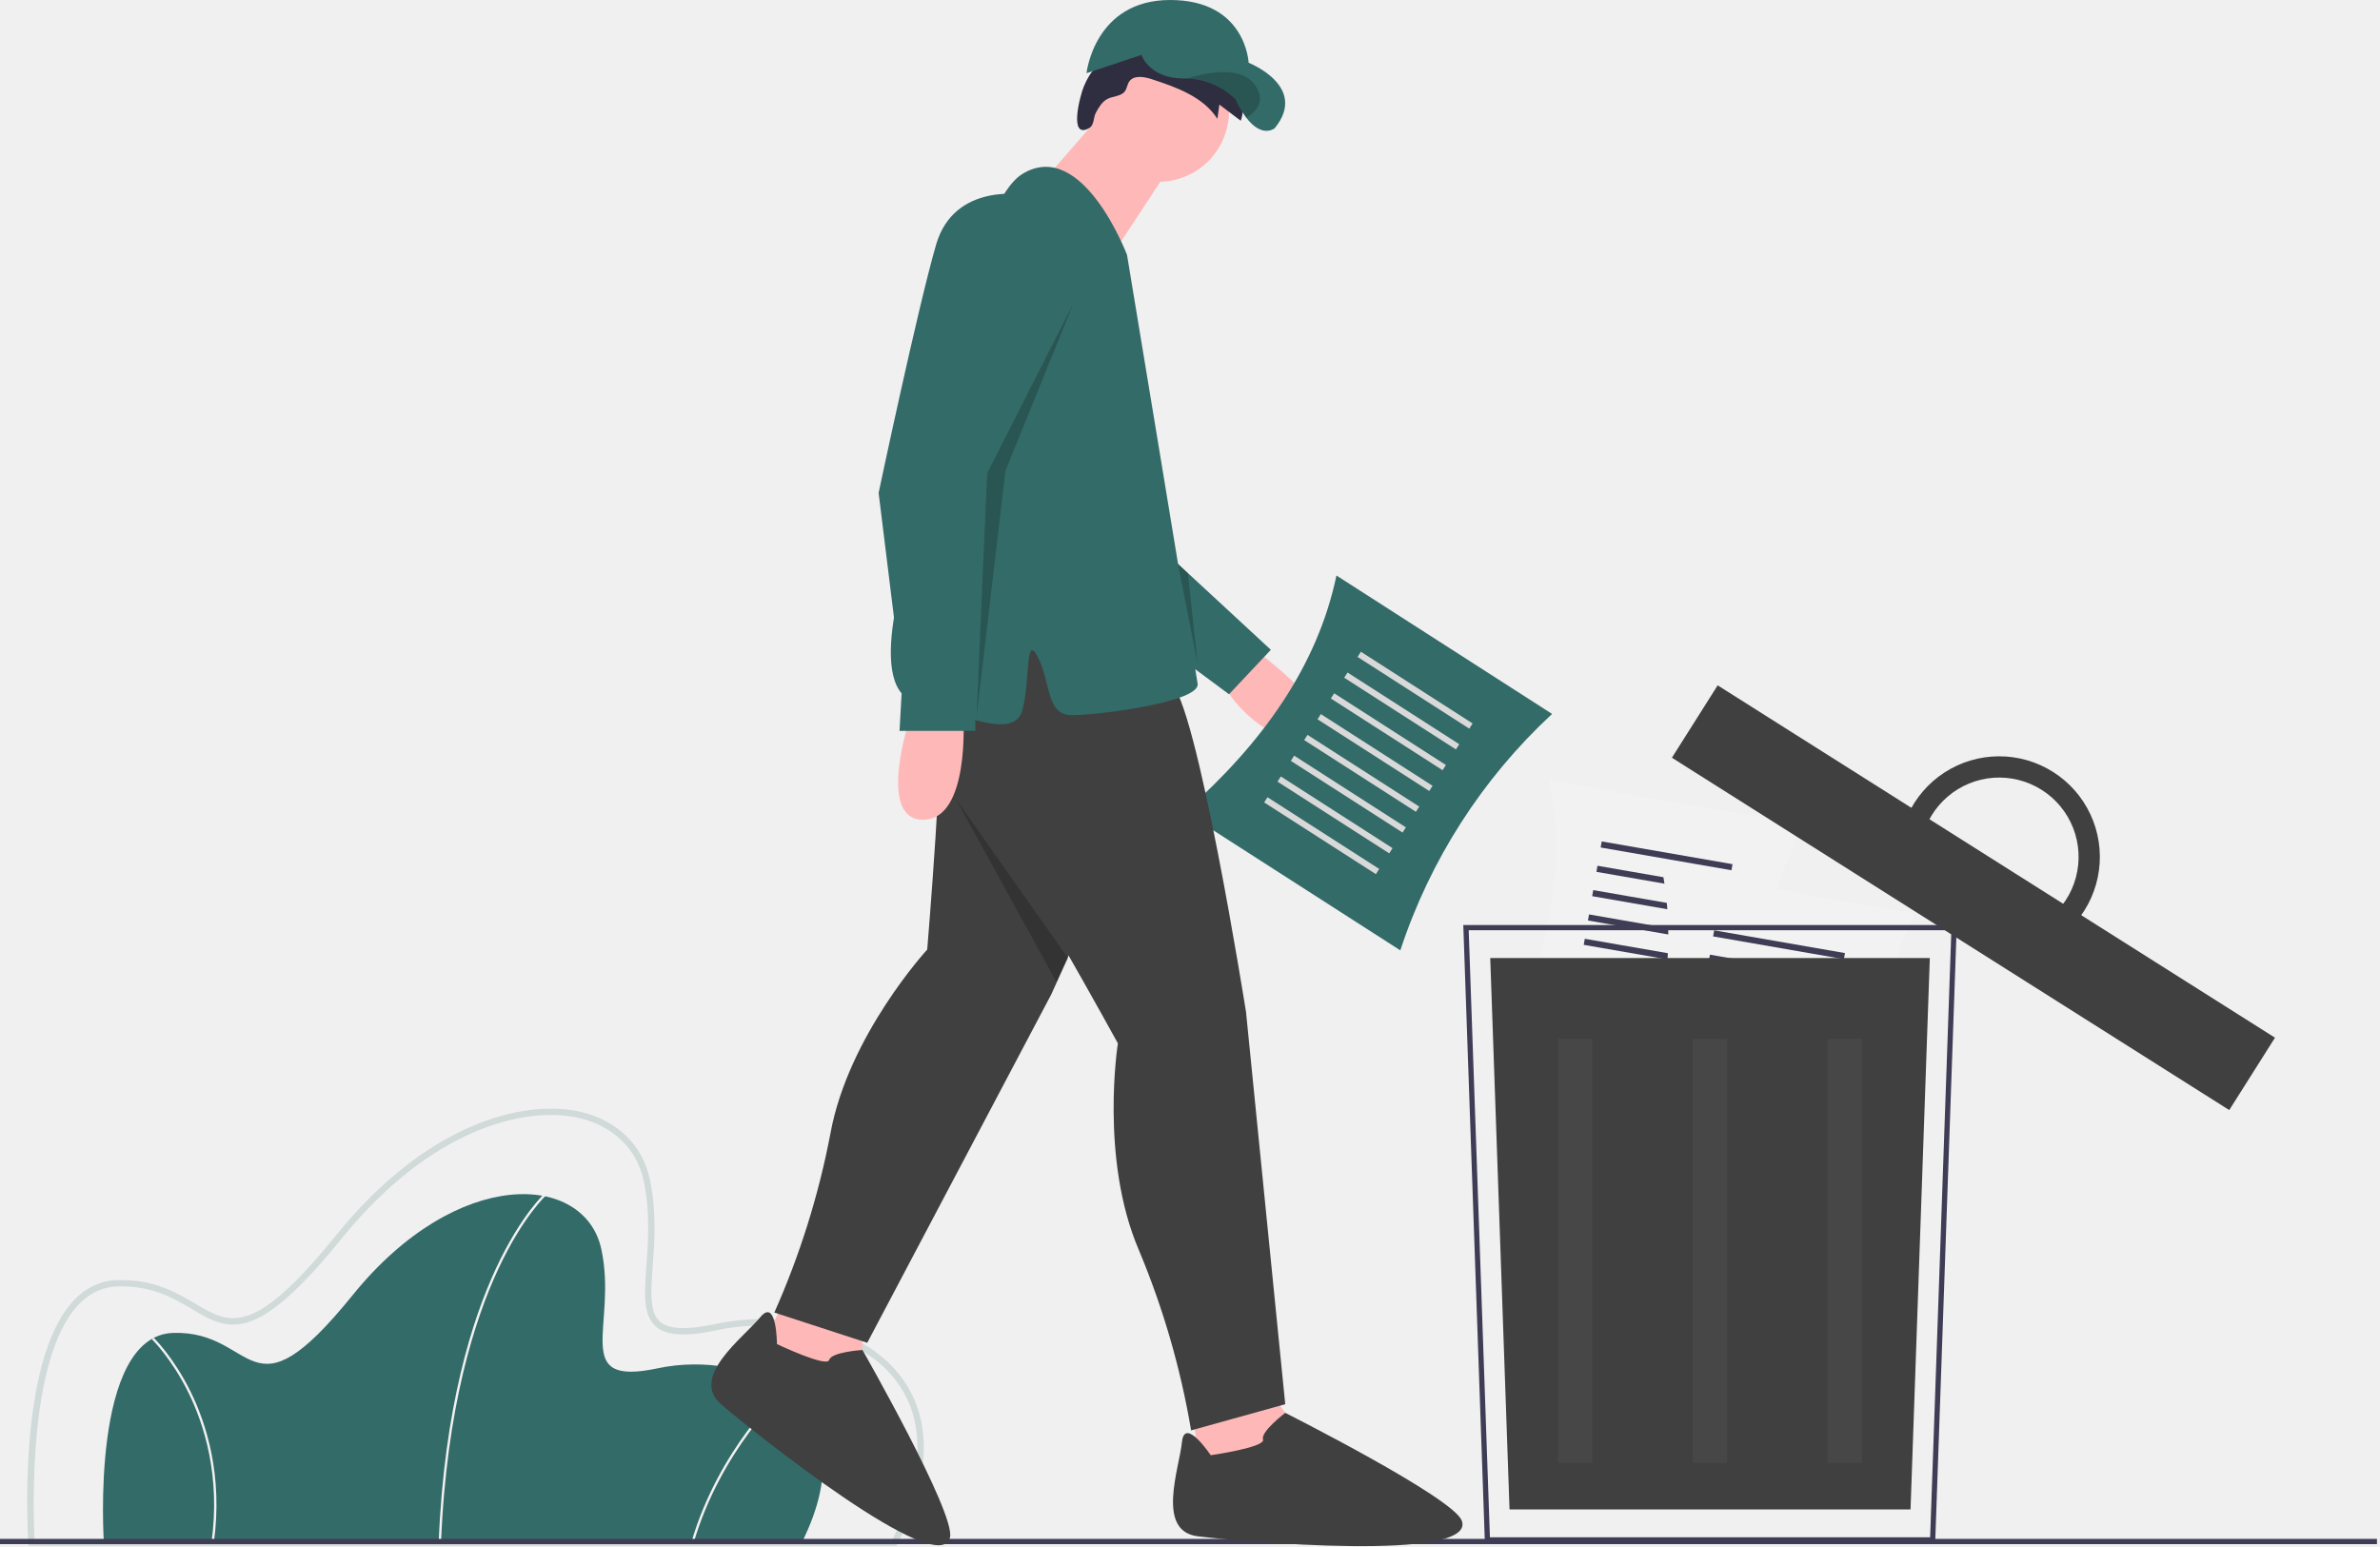
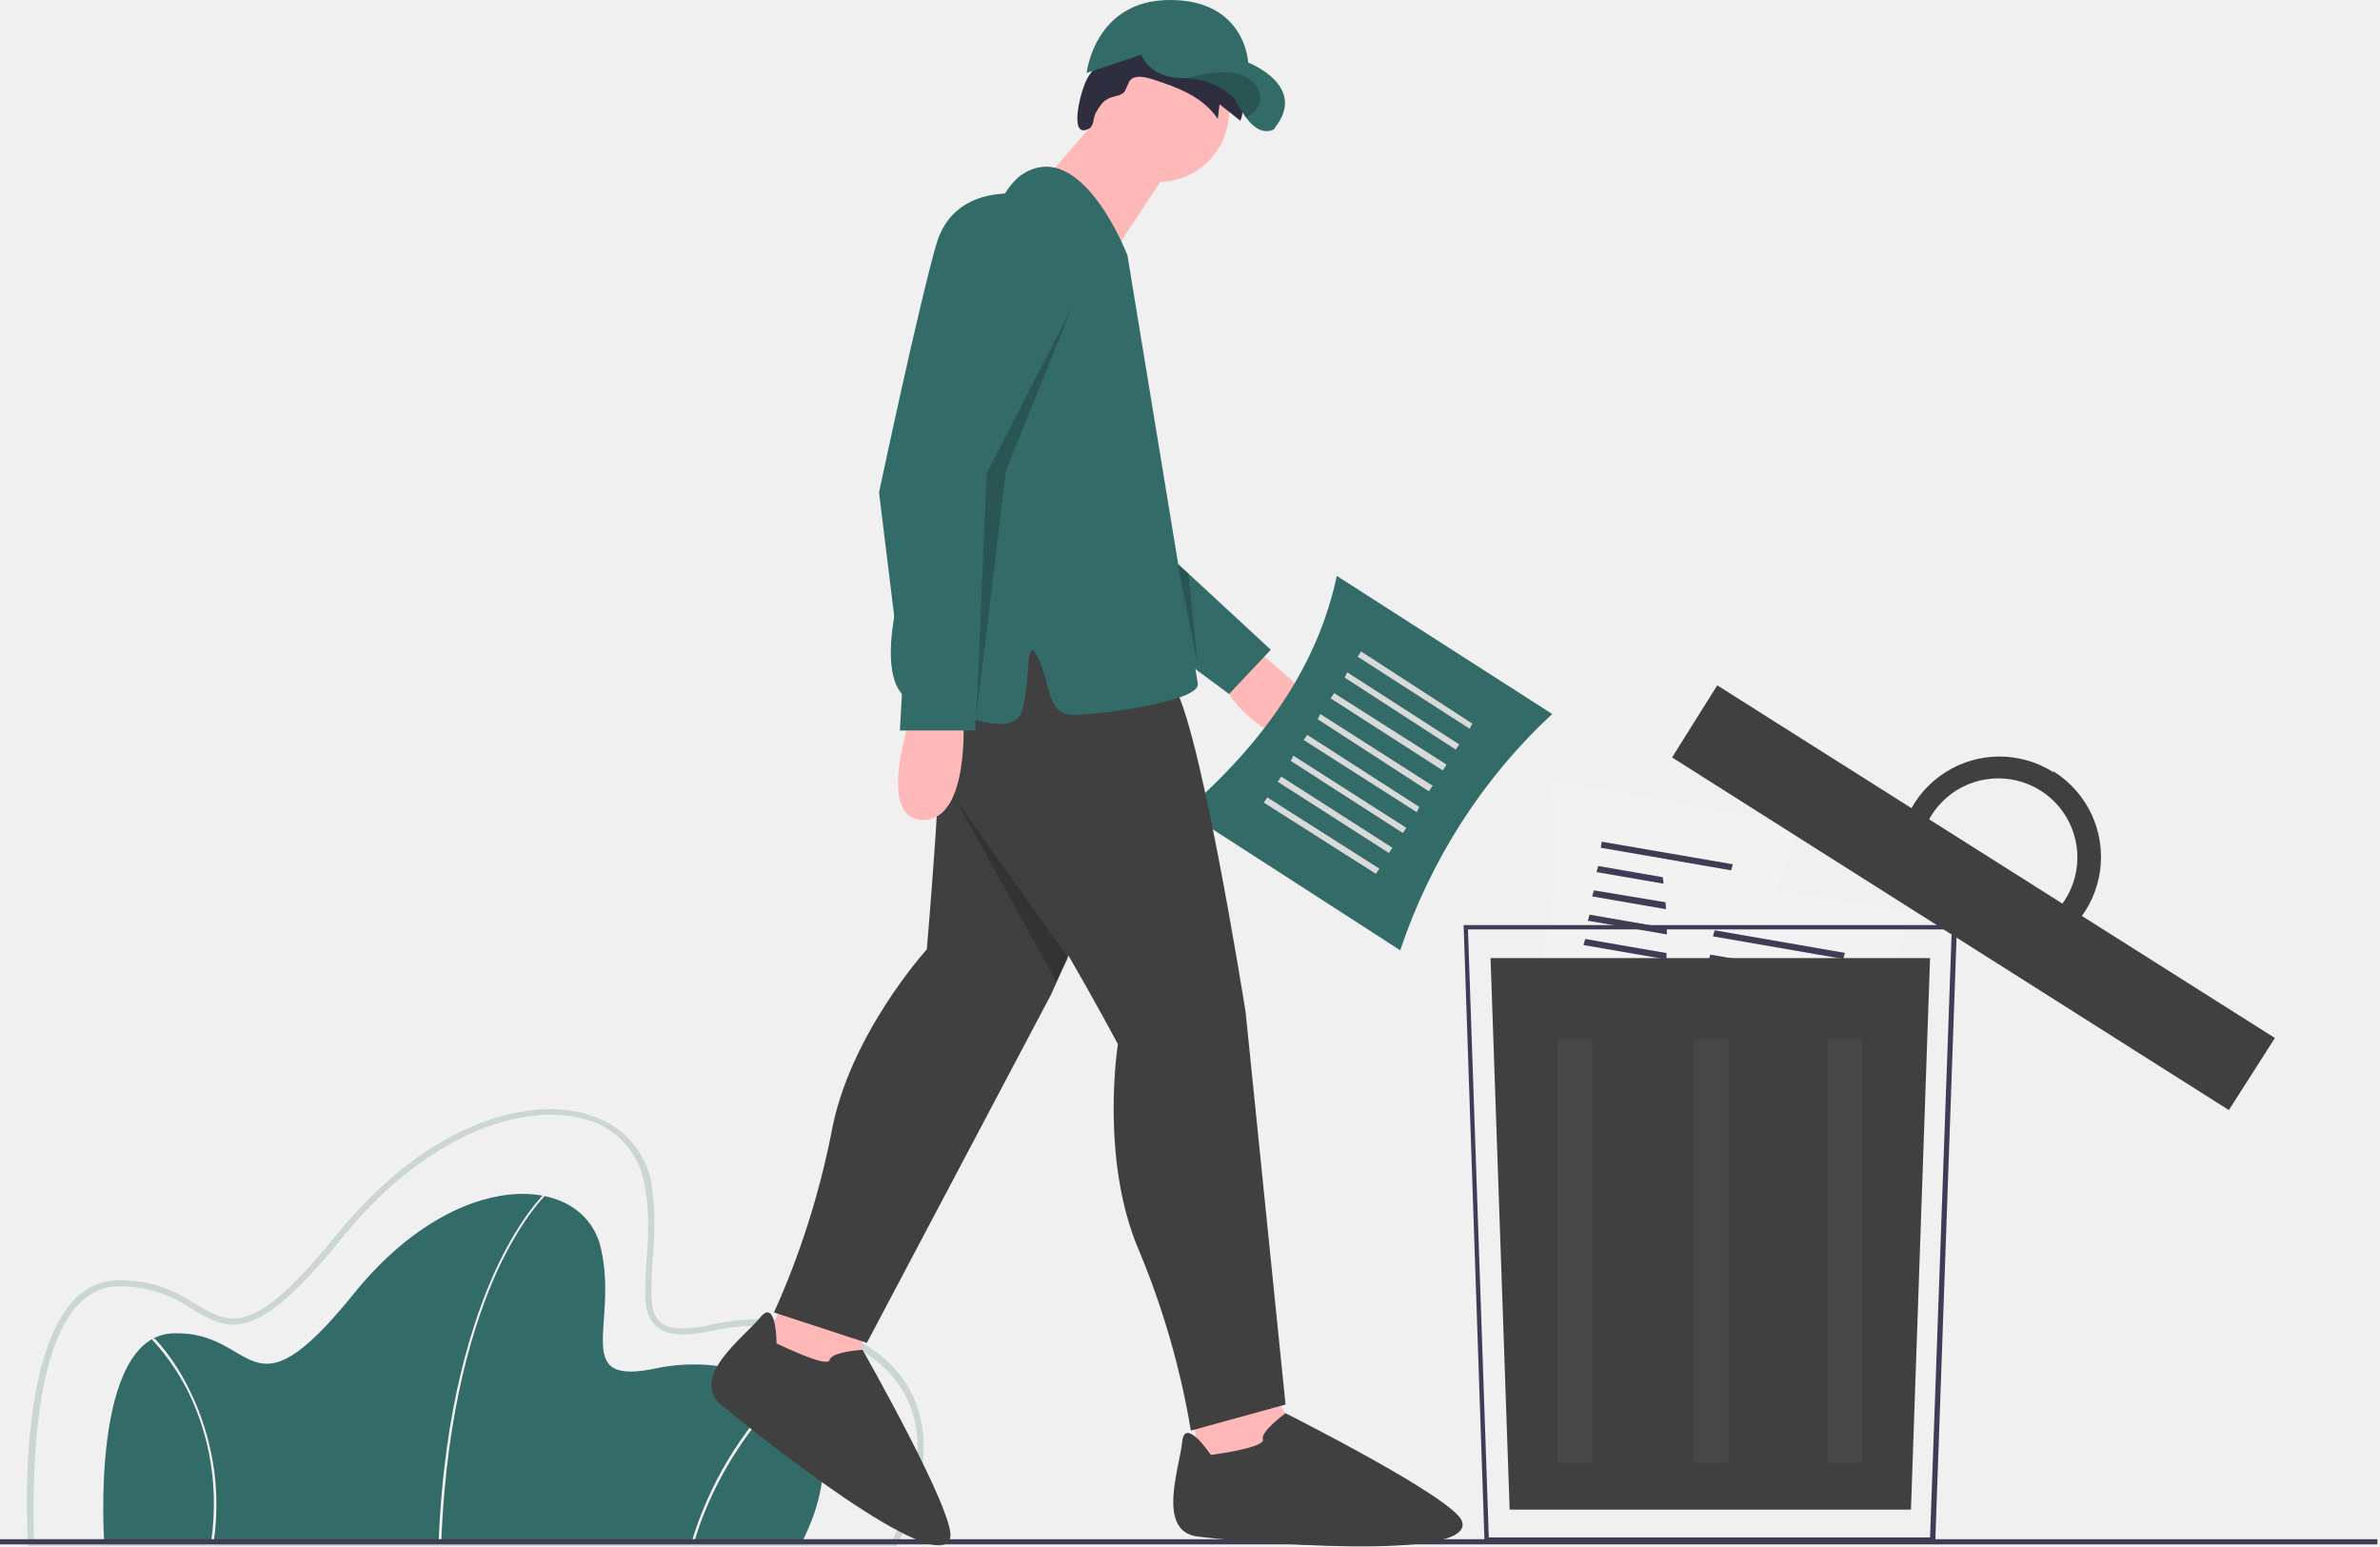
- <svg xmlns="http://www.w3.org/2000/svg" width="274" height="178" viewBox="0 0 274 178" fill="none">
+ <svg xmlns="http://www.w3.org/2000/svg" width="274" height="178" fill="none">
  <g clip-path="url(#clip0)">
-     <path d="M92.299 177.608H11.96C11.96 177.608 10.331 153.723 19.967 153.452C29.602 153.18 28.516 164.037 40.594 149.109C52.672 134.181 67.329 134.996 69.229 143.817C71.129 152.638 65.565 159.694 75.743 157.523C85.921 155.352 100.578 161.052 92.299 177.608Z" fill="#336B68" />
-     <path d="M50.773 177.613L50.502 177.603C51.135 161.877 54.428 151.773 57.08 146.067C59.959 139.87 62.733 137.362 62.76 137.337L62.941 137.54C62.913 137.564 60.172 140.048 57.316 146.202C54.679 151.885 51.404 161.947 50.773 177.613Z" fill="#F2F2F2" />
-     <path d="M79.85 177.646L79.59 177.57C82.727 166.801 90.116 160.002 90.19 159.935L90.372 160.135C90.299 160.202 82.966 166.954 79.85 177.646Z" fill="#F2F2F2" />
-     <path d="M24.614 177.627L24.345 177.589C25.409 169.912 23.486 163.956 21.686 160.311C19.736 156.365 17.512 154.209 17.49 154.188L17.677 153.992C17.7 154.014 19.959 156.202 21.929 160.191C23.747 163.87 25.688 169.881 24.614 177.627Z" fill="#F2F2F2" />
-     <path d="M103.203 177.971H3.295L3.272 177.633C3.214 176.791 1.94 156.932 8.374 149.846C9.813 148.262 11.546 147.431 13.524 147.375C17.719 147.256 20.355 148.827 22.48 150.088C26.488 152.465 29.135 154.035 38.76 142.139C49.187 129.252 60.437 126.479 66.904 128.021C71.082 129.017 73.963 131.833 74.805 135.747C75.604 139.452 75.349 142.934 75.145 145.732C74.927 148.725 74.754 151.09 75.983 152.161C77.01 153.055 79.058 153.137 82.43 152.417C89.288 150.954 98.856 152.206 103.659 158.411C106.244 161.75 108.279 167.819 103.303 177.771L103.203 177.971ZM3.976 177.245H102.753C106.461 169.723 106.577 163.367 103.085 158.856C98.679 153.163 89.435 151.665 82.581 153.127C78.918 153.909 76.735 153.78 75.506 152.709C74.003 151.399 74.188 148.875 74.421 145.679C74.622 142.928 74.872 139.503 74.096 135.899C73.314 132.27 70.631 129.656 66.736 128.728C60.475 127.234 49.539 129.971 39.324 142.596C29.305 154.98 26.287 153.19 22.11 150.712C19.958 149.436 17.514 147.988 13.545 148.101C11.771 148.151 10.212 148.902 8.912 150.334C3.129 156.702 3.835 174.56 3.976 177.245Z" fill="#336B68" fill-opacity="0.17" />
-     <path d="M201.924 126.795L172.858 121.741C178.054 110.965 180.428 100.319 178.399 89.874L207.465 94.927C202.945 104.908 201.038 115.874 201.924 126.795Z" fill="#F2F2F2" />
-     <path d="M199.457 99.488L184.398 96.869L184.277 97.57L199.335 100.188L199.457 99.488Z" fill="#3F3D56" />
-     <path d="M198.97 102.289L183.911 99.671L183.79 100.372L198.848 102.99L198.97 102.289Z" fill="#3F3D56" />
-     <path d="M198.482 105.092L183.424 102.474L183.302 103.174L198.361 105.792L198.482 105.092Z" fill="#3F3D56" />
-     <path d="M197.995 107.892L182.937 105.274L182.815 105.974L197.874 108.593L197.995 107.892Z" fill="#3F3D56" />
-     <path d="M197.508 110.694L182.45 108.076L182.328 108.776L197.386 111.394L197.508 110.694Z" fill="#3F3D56" />
-     <path d="M197.021 113.495L181.963 110.877L181.841 111.577L196.899 114.196L197.021 113.495Z" fill="#3F3D56" />
-     <path d="M196.534 116.297L181.476 113.679L181.354 114.379L196.412 116.997L196.534 116.297Z" fill="#3F3D56" />
-     <path d="M196.047 119.098L180.989 116.48L180.867 117.18L195.925 119.799L196.047 119.098Z" fill="#3F3D56" />
-     <path d="M214.869 137.03L185.803 131.976C190.999 121.201 193.373 110.554 191.344 100.109L220.41 105.163C215.89 115.143 213.983 126.11 214.869 137.03Z" fill="#F2F2F2" />
-     <path d="M212.402 109.723L197.344 107.105L197.222 107.805L212.28 110.424L212.402 109.723Z" fill="#3F3D56" />
-     <path d="M211.915 112.525L196.856 109.906L196.735 110.607L211.793 113.225L211.915 112.525Z" fill="#3F3D56" />
-     <path d="M211.427 115.328L196.369 112.709L196.247 113.41L211.306 116.028L211.427 115.328Z" fill="#3F3D56" />
-     <path d="M210.94 118.128L195.882 115.51L195.76 116.21L210.818 118.828L210.94 118.128Z" fill="#3F3D56" />
-     <path d="M210.453 120.93L195.395 118.311L195.273 119.012L210.332 121.63L210.453 120.93Z" fill="#3F3D56" />
-     <path d="M209.966 123.731L194.908 121.113L194.786 121.813L209.844 124.431L209.966 123.731Z" fill="#3F3D56" />
-     <path d="M209.479 126.533L194.421 123.914L194.299 124.615L209.357 127.233L209.479 126.533Z" fill="#3F3D56" />
-     <path d="M208.992 129.334L193.934 126.716L193.812 127.416L208.87 130.034L208.992 129.334Z" fill="#3F3D56" />
-     <path d="M222.792 177.582H170.947L170.937 177.291L168.462 106.492H225.277L222.792 177.582ZM171.528 176.979H222.21L224.654 107.094H169.085L171.528 176.979Z" fill="#3F3D56" />
-     <path d="M219.953 173.777H173.786L171.566 110.297H222.173L219.953 173.777Z" fill="#404040" />
-     <g opacity="0.2">
-       <path opacity="0.2" d="M183.314 119.609H179.371V168.408H183.314V119.609Z" fill="white" />
-       <path opacity="0.2" d="M198.841 119.609H194.898V168.408H198.841V119.609Z" fill="white" />
-       <path opacity="0.2" d="M214.368 119.609H210.425V168.408H214.368V119.609Z" fill="white" />
+     <path fill="#336B68" d="M92.3 177.6H12s-1.7-23.9 8-24.1c9.6-.3 8.5 10.5 20.6-4.4 12-15 26.7-14.1 28.6-5.3 2 8.8-3.6 15.9 6.5 13.7 10.2-2.1 24.9 3.6 16.6 20.1z" />
+     <path fill="#F2F2F2" d="M50.8 177.6h-.3c.6-15.7 4-25.8 6.6-31.5 2.9-6.2 5.6-8.7 5.7-8.8l.1.2s-2.7 2.5-5.6 8.7c-2.6 5.7-5.9 15.7-6.5 31.4zM79.9 177.6h-.3a42 42 0 0110.6-17.7l.2.2c-.1.1-7.4 6.9-10.5 17.5zM24.6 177.6h-.3c1.1-7.7-.8-13.6-2.6-17.3-2-4-4.2-6-4.2-6.1l.2-.2s2.3 2.2 4.2 6.2c1.8 3.7 3.8 9.7 2.7 17.4z" />
+     <path fill="#336B68" fill-opacity=".2" d="M103.2 178H3.2v-.4c0-.8-1.3-20.7 5.2-27.8a7 7 0 015.1-2.4c4.2-.1 6.9 1.4 9 2.7 4 2.4 6.6 4 16.3-8 10.4-12.8 21.6-15.6 28.1-14 4.2 1 7 3.7 8 7.6.7 3.8.4 7.2.2 10-.2 3-.3 5.4.9 6.5 1 .9 3 1 6.4.2 6.9-1.4 16.5-.2 21.3 6 2.5 3.3 4.6 9.4-.4 19.4l-.1.2zM4 177.2h98.8c3.7-7.5 3.8-13.8.3-18.3-4.4-5.7-13.7-7.2-20.5-5.8-3.7.8-5.9.7-7-.4-1.6-1.3-1.4-3.8-1.2-7 .2-2.8.5-6.2-.3-9.8a9.3 9.3 0 00-7.4-7.2c-6.2-1.5-17.2 1.3-27.4 13.9-10 12.4-13 10.6-17.2 8.1a14.6 14.6 0 00-8.6-2.6c-1.7 0-3.3.8-4.6 2.2-5.8 6.4-5 24.3-5 27z" />
+     <path fill="#F2F2F2" d="M202 126.8l-29.1-5a50.6 50.6 0 005.5-32l29 5.1c-4.5 10-6.4 21-5.5 31.9z" />
+     <path fill="#3F3D56" d="M199.5 99.5l-15.1-2.6-.1.7 15 2.6.2-.7zM199 102.3l-15-2.6-.2.7 15 2.6.2-.7zM198.5 105l-15-2.5-.2.7 15 2.6.2-.7zM198 107.9l-15-2.6-.2.7 15 2.6.2-.7zM197.5 110.7l-15-2.6-.2.7 15 2.6.2-.7zM197 113.5l-15-2.6-.2.7 15.1 2.6.1-.7zM196.5 116.3l-15-2.6-.1.7 15 2.6.1-.7zM196 119.1l-15-2.6-.1.7 15 2.6.1-.7z" />
+     <path fill="#F2F2F2" d="M214.9 137l-29.1-5a50.6 50.6 0 005.5-31.9l29.1 5c-4.5 10-6.4 21-5.5 32z" />
+     <path fill="#3F3D56" d="M212.4 109.7l-15-2.6-.2.7 15 2.6.2-.7zM212 112.5l-15.1-2.6-.2.7 15 2.6.2-.7zM211.4 115.3l-15-2.6-.2.7 15.1 2.6.1-.7zM211 118.1l-15.1-2.6-.1.7 15 2.6.1-.7zM210.5 121l-15.1-2.7-.1.7 15 2.6.2-.7zM210 123.7l-15-2.6-.2.7 15 2.6.2-.7zM209.5 126.5l-15-2.6-.2.7 15 2.6.2-.7zM209 129.3l-15-2.6-.2.7 15 2.6.2-.7z" />
+     <path fill="#3F3D56" d="M222.8 177.6h-51.9v-.3l-2.4-70.8h56.8l-2.5 71zm-51.3-.6h50.7l2.5-70H169l2.4 70z" />
+     <path fill="#404040" d="M220 173.8h-46.2l-2.2-63.5h50.6l-2.2 63.5z" />
+     <g fill="#fff" opacity=".2">
+       <path d="M183.3 119.6h-4v48.8h4v-48.8zM198.8 119.6H195v48.8h4v-48.8zM214.4 119.6h-4v48.8h4v-48.8z" opacity=".2" />
    </g>
-     <path d="M197.748 78.901L192.48 87.234L256.643 127.798L261.911 119.465L197.748 78.901Z" fill="#404040" />
-     <path d="M236.353 88.864C234.482 87.679 232.309 87.056 230.094 87.07C227.879 87.082 225.714 87.731 223.856 88.937C221.998 90.144 220.525 91.858 219.612 93.876C218.7 95.895 218.385 98.133 218.706 100.325L221.775 102.265C221.004 100.473 220.826 98.482 221.268 96.582C221.71 94.681 222.749 92.973 224.233 91.706C225.716 90.439 227.566 89.68 229.512 89.54C231.458 89.401 233.398 89.888 235.047 90.931C236.696 91.973 237.968 93.516 238.676 95.334C239.385 97.152 239.493 99.148 238.985 101.032C238.477 102.916 237.379 104.587 235.852 105.801C234.325 107.016 232.449 107.71 230.5 107.781L233.569 109.721C235.687 109.071 237.574 107.827 239.005 106.137C240.437 104.447 241.354 102.381 241.647 100.185C241.941 97.99 241.598 95.756 240.659 93.749C239.721 91.742 238.226 90.047 236.353 88.864V88.864Z" fill="#404040" />
-     <path d="M273.652 177.166H0V177.768H273.652V177.166Z" fill="#3F3D56" />
-     <path d="M144.502 74.81C144.502 74.81 156.243 83.54 151.427 85.046C146.61 86.551 140.589 79.928 140.89 78.122C141.191 76.315 144.502 74.81 144.502 74.81Z" fill="#FFB8B8" />
-     <path d="M134.267 63.671L146.309 74.81L141.492 79.928L133.364 73.907L134.267 63.671Z" fill="#336B68" />
-     <path d="M161.213 109.412L136.386 93.475C145.356 85.56 151.676 76.669 153.86 66.255L178.686 82.192C170.647 89.637 164.634 99.004 161.213 109.412Z" fill="#336B68" />
-     <path d="M169.536 83.288L156.674 75.031L156.29 75.629L169.152 83.886L169.536 83.288Z" fill="#D9D9D9" />
-     <path d="M168 85.68L155.138 77.424L154.753 78.022L167.615 86.279L168 85.68Z" fill="#D9D9D9" />
-     <path d="M166.463 88.073L153.601 79.817L153.217 80.415L166.079 88.672L166.463 88.073Z" fill="#D9D9D9" />
-     <path d="M164.927 90.467L152.065 82.21L151.681 82.808L164.543 91.065L164.927 90.467Z" fill="#D9D9D9" />
-     <path d="M163.391 92.859L150.529 84.603L150.145 85.201L163.007 93.458L163.391 92.859Z" fill="#D9D9D9" />
-     <path d="M161.855 95.252L148.993 86.996L148.609 87.594L161.471 95.85L161.855 95.252Z" fill="#D9D9D9" />
-     <path d="M160.319 97.645L147.457 89.389L147.073 89.987L159.935 98.243L160.319 97.645Z" fill="#D9D9D9" />
-     <path d="M158.783 100.038L145.921 91.781L145.537 92.38L158.399 100.636L158.783 100.038Z" fill="#D9D9D9" />
-     <path d="M91.267 147.638L86.698 157.251L99.48 160.31L99.124 151.043L91.267 147.638Z" fill="#FFB8B8" />
-     <path d="M136.976 160.609L138.482 171.145L150.824 166.629L145.406 159.103L136.976 160.609Z" fill="#FFB8B8" />
-     <path d="M109.639 61.385C109.639 61.385 107.747 73.497 108.262 79.257C108.777 85.017 106.747 109.319 106.747 109.319C106.747 109.319 97.67 119.193 95.609 130.47C94.255 137.575 92.086 144.5 89.146 151.108L99.842 154.59L121.037 114.461C121.037 114.461 136.238 81.194 134.727 78.025C133.217 74.855 130.848 62.086 130.848 62.086L109.639 61.385Z" fill="#404040" />
-     <path d="M89.447 154.74C89.447 154.74 89.434 149.312 87.519 151.655C85.604 153.997 79.353 158.521 83.034 161.685C86.716 164.849 108.215 181.998 109.372 176.985C110.014 174.203 99.292 155.419 99.292 155.419C99.292 155.419 95.711 155.643 95.463 156.562C95.215 157.481 89.447 154.74 89.447 154.74Z" fill="#404040" />
-     <path d="M127.644 12.192L119.516 21.525L127.644 29.954L135.17 18.514L127.644 12.192Z" fill="#FFB8B8" />
-     <path d="M141.492 12.794C141.493 14.884 140.689 16.894 139.248 18.407C137.806 19.92 135.838 20.82 133.751 20.92C131.663 21.021 129.617 20.314 128.038 18.946C126.458 17.578 125.465 15.654 125.266 13.574C125.066 11.494 125.675 9.417 126.966 7.774C128.257 6.131 130.132 5.048 132.2 4.75C134.268 4.451 136.372 4.961 138.075 6.172C139.777 7.384 140.948 9.204 141.344 11.256C141.442 11.763 141.492 12.278 141.492 12.794Z" fill="#FFB8B8" />
-     <path d="M128.01 6.641C130.831 5.33 134.155 5.497 137.13 6.404C138.818 6.919 140.484 7.695 141.666 9.006C142.847 10.316 143.455 12.248 142.841 13.902L140.38 12.041L140.155 13.681C138.531 11.148 135.447 10.047 132.586 9.114C131.692 8.822 130.504 8.623 129.988 9.41C129.771 9.741 129.746 10.174 129.515 10.496C129.081 11.1 128.175 11.047 127.512 11.382C126.891 11.696 126.514 12.336 126.179 12.946C125.844 13.556 125.993 14.41 125.386 14.751C122.952 16.118 124.387 10.854 124.784 9.935C125.568 8.118 126.221 7.472 128.01 6.641Z" fill="#2F2E41" />
-     <path d="M104.614 78.573C104.614 78.573 109.732 89.712 113.344 94.228C116.957 98.743 128.698 120.118 128.698 120.118C128.698 120.118 126.59 133.364 131.106 143.9C133.904 150.57 135.925 157.54 137.127 164.673L147.965 161.662L143.449 116.505C143.449 116.505 137.729 80.38 134.718 78.573C131.708 76.767 122.677 67.435 122.677 67.435L104.614 78.573Z" fill="#404040" />
-     <path d="M129.751 29.352C129.751 29.352 124.633 15.805 117.709 20.02C110.785 24.234 105.366 61.865 105.366 61.865C105.366 61.865 99.044 79.025 105.366 80.831C111.688 82.637 116.806 85.046 117.709 81.734C118.612 78.423 118.01 72.703 119.516 75.713C121.021 78.724 120.419 82.336 123.429 82.336C126.44 82.336 138.181 80.831 137.879 78.724C137.578 76.616 129.751 29.352 129.751 29.352Z" fill="#336B68" />
-     <path d="M104.764 82.637C104.764 82.637 100.851 94.378 106.27 94.378C111.688 94.378 110.905 82.525 110.905 82.525L104.764 82.637Z" fill="#FFB8B8" />
-     <path d="M139.385 167.533C139.385 167.533 136.374 163.017 136.073 166.027C135.772 169.038 133.063 176.263 137.879 176.865C142.696 177.467 170.091 179.875 168.285 175.059C167.282 172.385 147.965 162.657 147.965 162.657C147.965 162.657 145.105 164.823 145.406 165.726C145.707 166.629 139.385 167.533 139.385 167.533Z" fill="#404040" />
-     <path d="M146.76 14.751C146.76 14.751 145.333 15.977 143.482 13.553C142.997 12.894 142.582 12.185 142.245 11.44C140.755 9.959 138.757 9.101 136.657 9.04C136.516 9.034 136.371 9.031 136.224 9.031C132.31 9.031 131.407 6.322 131.407 6.322L125.085 8.429C125.085 8.429 125.988 0 134.718 0C143.449 0 143.75 7.225 143.75 7.225C143.75 7.225 150.674 9.935 146.76 14.751Z" fill="#336B68" />
-     <path opacity="0.2" d="M143.482 13.553C142.997 12.894 142.582 12.185 142.245 11.44C140.755 9.959 138.757 9.101 136.657 9.04C138.858 8.351 142.684 7.55 144.352 9.633C145.887 11.551 144.611 12.858 143.482 13.553Z" fill="black" />
-     <path d="M118.01 22.428C118.01 22.428 109.882 20.923 107.775 28.148C105.667 35.373 101.152 56.747 101.152 56.747L103.861 78.724L103.56 84.143H112.29V78.423C112.29 77.821 113.495 54.339 113.495 54.339L123.429 31.761C123.429 31.761 125.537 24.535 118.01 22.428Z" fill="#336B68" />
-     <path opacity="0.2" d="M123.58 34.921L113.645 54.489L112.426 82.525L115.752 54.188L123.58 34.921Z" fill="black" />
-     <path opacity="0.2" d="M135.629 64.932L137.885 76.494L136.757 65.975L135.629 64.932Z" fill="black" />
-     <path opacity="0.2" d="M110.033 91.97L122.978 110.334L121.623 113.043L110.033 91.97Z" fill="black" />
+     <path fill="#404040" d="M197.7 78.9l-5.2 8.3 64.1 40.6 5.3-8.3-64.2-40.6z" />
+     <path fill="#404040" d="M236.4 88.9a11.6 11.6 0 00-17.7 11.4l3 2a9.1 9.1 0 118.8 5.5l3 2a11.6 11.6 0 002.9-21z" />
+     <path fill="#3F3D56" d="M273.7 177.2H0v.6h273.7v-.6z" />
+     <path fill="#FFB8B8" d="M144.5 74.8s11.7 8.7 7 10.2c-4.9 1.6-11-5-10.6-6.9.3-1.8 3.6-3.3 3.6-3.3z" />
+     <path fill="#336B68" d="M134.3 63.7l12 11.1-4.8 5.1-8.1-6 .9-10.2zM161.2 109.4l-24.8-16c9-7.8 15.3-16.7 17.5-27.1l24.8 15.9c-8 7.4-14 16.8-17.5 27.2z" />
+     <path fill="#D9D9D9" d="M169.5 83.3L156.7 75l-.4.6 12.9 8.3.3-.6zM168 85.7l-12.9-8.3-.3.6 12.8 8.3.4-.6zM166.5 88l-12.9-8.2-.4.6 12.9 8.3.4-.6zM165 90.5l-13-8.3-.3.6 12.8 8.3.4-.6zM163.4 92.9l-12.9-8.3-.4.6 13 8.3.3-.6zM161.9 95.3l-13-8.3-.3.6 12.9 8.3.4-.6zM160.3 97.6l-12.8-8.2-.4.6 12.8 8.2.4-.6zM158.8 100l-12.9-8.2-.4.6 12.9 8.2.4-.6z" />
+     <path fill="#FFB8B8" d="M91.3 147.6l-4.6 9.7 12.8 3-.4-9.3-7.8-3.4zM137 160.6l1.5 10.5 12.3-4.5-5.4-7.5-8.4 1.5z" />
+     <path fill="#404040" d="M109.6 61.4s-1.9 12.1-1.3 17.9c.5 5.7-1.6 30-1.6 30s-9 9.9-11 21.2c-1.4 7-3.6 14-6.6 20.6l10.7 3.5 21.2-40.1s15.2-33.3 13.7-36.5a122 122 0 01-3.9-16l-21.2-.6z" />
+     <path fill="#404040" d="M89.4 154.7s0-5.4-1.9-3c-1.9 2.3-8.1 6.8-4.5 10 3.7 3.1 25.2 20.3 26.4 15.3.6-2.8-10.1-21.6-10.1-21.6s-3.6.2-3.8 1.2c-.3.9-6-1.9-6-1.9z" />
+     <path fill="#FFB8B8" d="M127.6 12.2l-8 9.3 8 8.5 7.6-11.5-7.6-6.3z" />
+     <path fill="#FFB8B8" d="M141.5 12.8a8.1 8.1 0 11-16.3 0 8.1 8.1 0 0116.3 0z" />
+     <path fill="#2F2E41" d="M128 6.6c2.8-1.3 6.2-1.1 9.1-.2 1.7.5 3.4 1.3 4.6 2.6 1.1 1.3 1.8 3.2 1.1 4.9l-2.4-1.9-.2 1.7c-1.7-2.6-4.8-3.7-7.6-4.6-1-.3-2.1-.5-2.6.3l-.5 1.1c-.4.6-1.3.5-2 .9-.6.3-1 1-1.3 1.5-.4.7-.2 1.5-.8 1.9-2.4 1.3-1-4-.6-4.9a5.3 5.3 0 013.2-3.3z" />
+     <path fill="#404040" d="M104.6 78.6s5.1 11.1 8.7 15.6a368 368 0 0115.4 26s-2.1 13.2 2.4 23.7a94.1 94.1 0 016 20.8l10.9-3-4.6-45.2s-5.7-36.1-8.7-38c-3-1.7-12-11-12-11l-18 11z" />
+     <path fill="#336B68" d="M129.8 29.4s-5.2-13.6-12-9.4c-7 4.2-12.4 41.9-12.4 41.9s-6.4 17.1 0 19c6.3 1.7 11.4 4.1 12.3.8 1-3.3.3-9 1.8-6s1 6.6 4 6.6 14.7-1.5 14.4-3.6l-8.1-49.3z" />
+     <path fill="#FFB8B8" d="M104.8 82.6s-4 11.8 1.5 11.8c5.4 0 4.6-11.9 4.6-11.9l-6.1.1z" />
+     <path fill="#404040" d="M139.4 167.5s-3-4.5-3.3-1.5c-.3 3-3 10.3 1.8 10.9 4.8.6 32.2 3 30.4-1.8-1-2.7-20.3-12.4-20.3-12.4s-2.9 2.1-2.6 3c.3 1-6 1.8-6 1.8z" />
+     <path fill="#336B68" d="M146.8 14.8s-1.5 1.2-3.3-1.2c-.5-.7-1-1.4-1.3-2.2a8.3 8.3 0 00-6-2.4c-3.9 0-4.8-2.7-4.8-2.7l-6.3 2.1S126 0 134.7 0s9 7.2 9 7.2 7 2.7 3 7.6z" />
+     <path fill="#000" d="M143.5 13.6c-.5-.7-1-1.4-1.3-2.2a8.3 8.3 0 00-5.5-2.4c2.2-.6 6-1.4 7.7.6 1.5 2 .2 3.3-1 4z" opacity=".2" />
+     <path fill="#336B68" d="M118 22.4s-8.1-1.5-10.2 5.7c-2.1 7.3-6.6 28.6-6.6 28.6l2.7 22-.3 5.4h8.7v-5.7l1.2-24 10-22.6s2-7.3-5.5-9.4z" />
+     <path fill="#000" d="M123.6 35l-10 19.5-1.2 28 3.4-28.3 7.8-19.3zM135.6 65l2.3 11.5-1.1-10.5-1.2-1zM110 92l13 18.3-1.4 2.7L110 92z" opacity=".2" />
  </g>
  <defs>
    <clipPath id="clip0">
-       <rect width="273.652" height="178" fill="white" />
+       <path fill="#fff" d="M0 0h273.7v178H0z" />
    </clipPath>
  </defs>
</svg>
